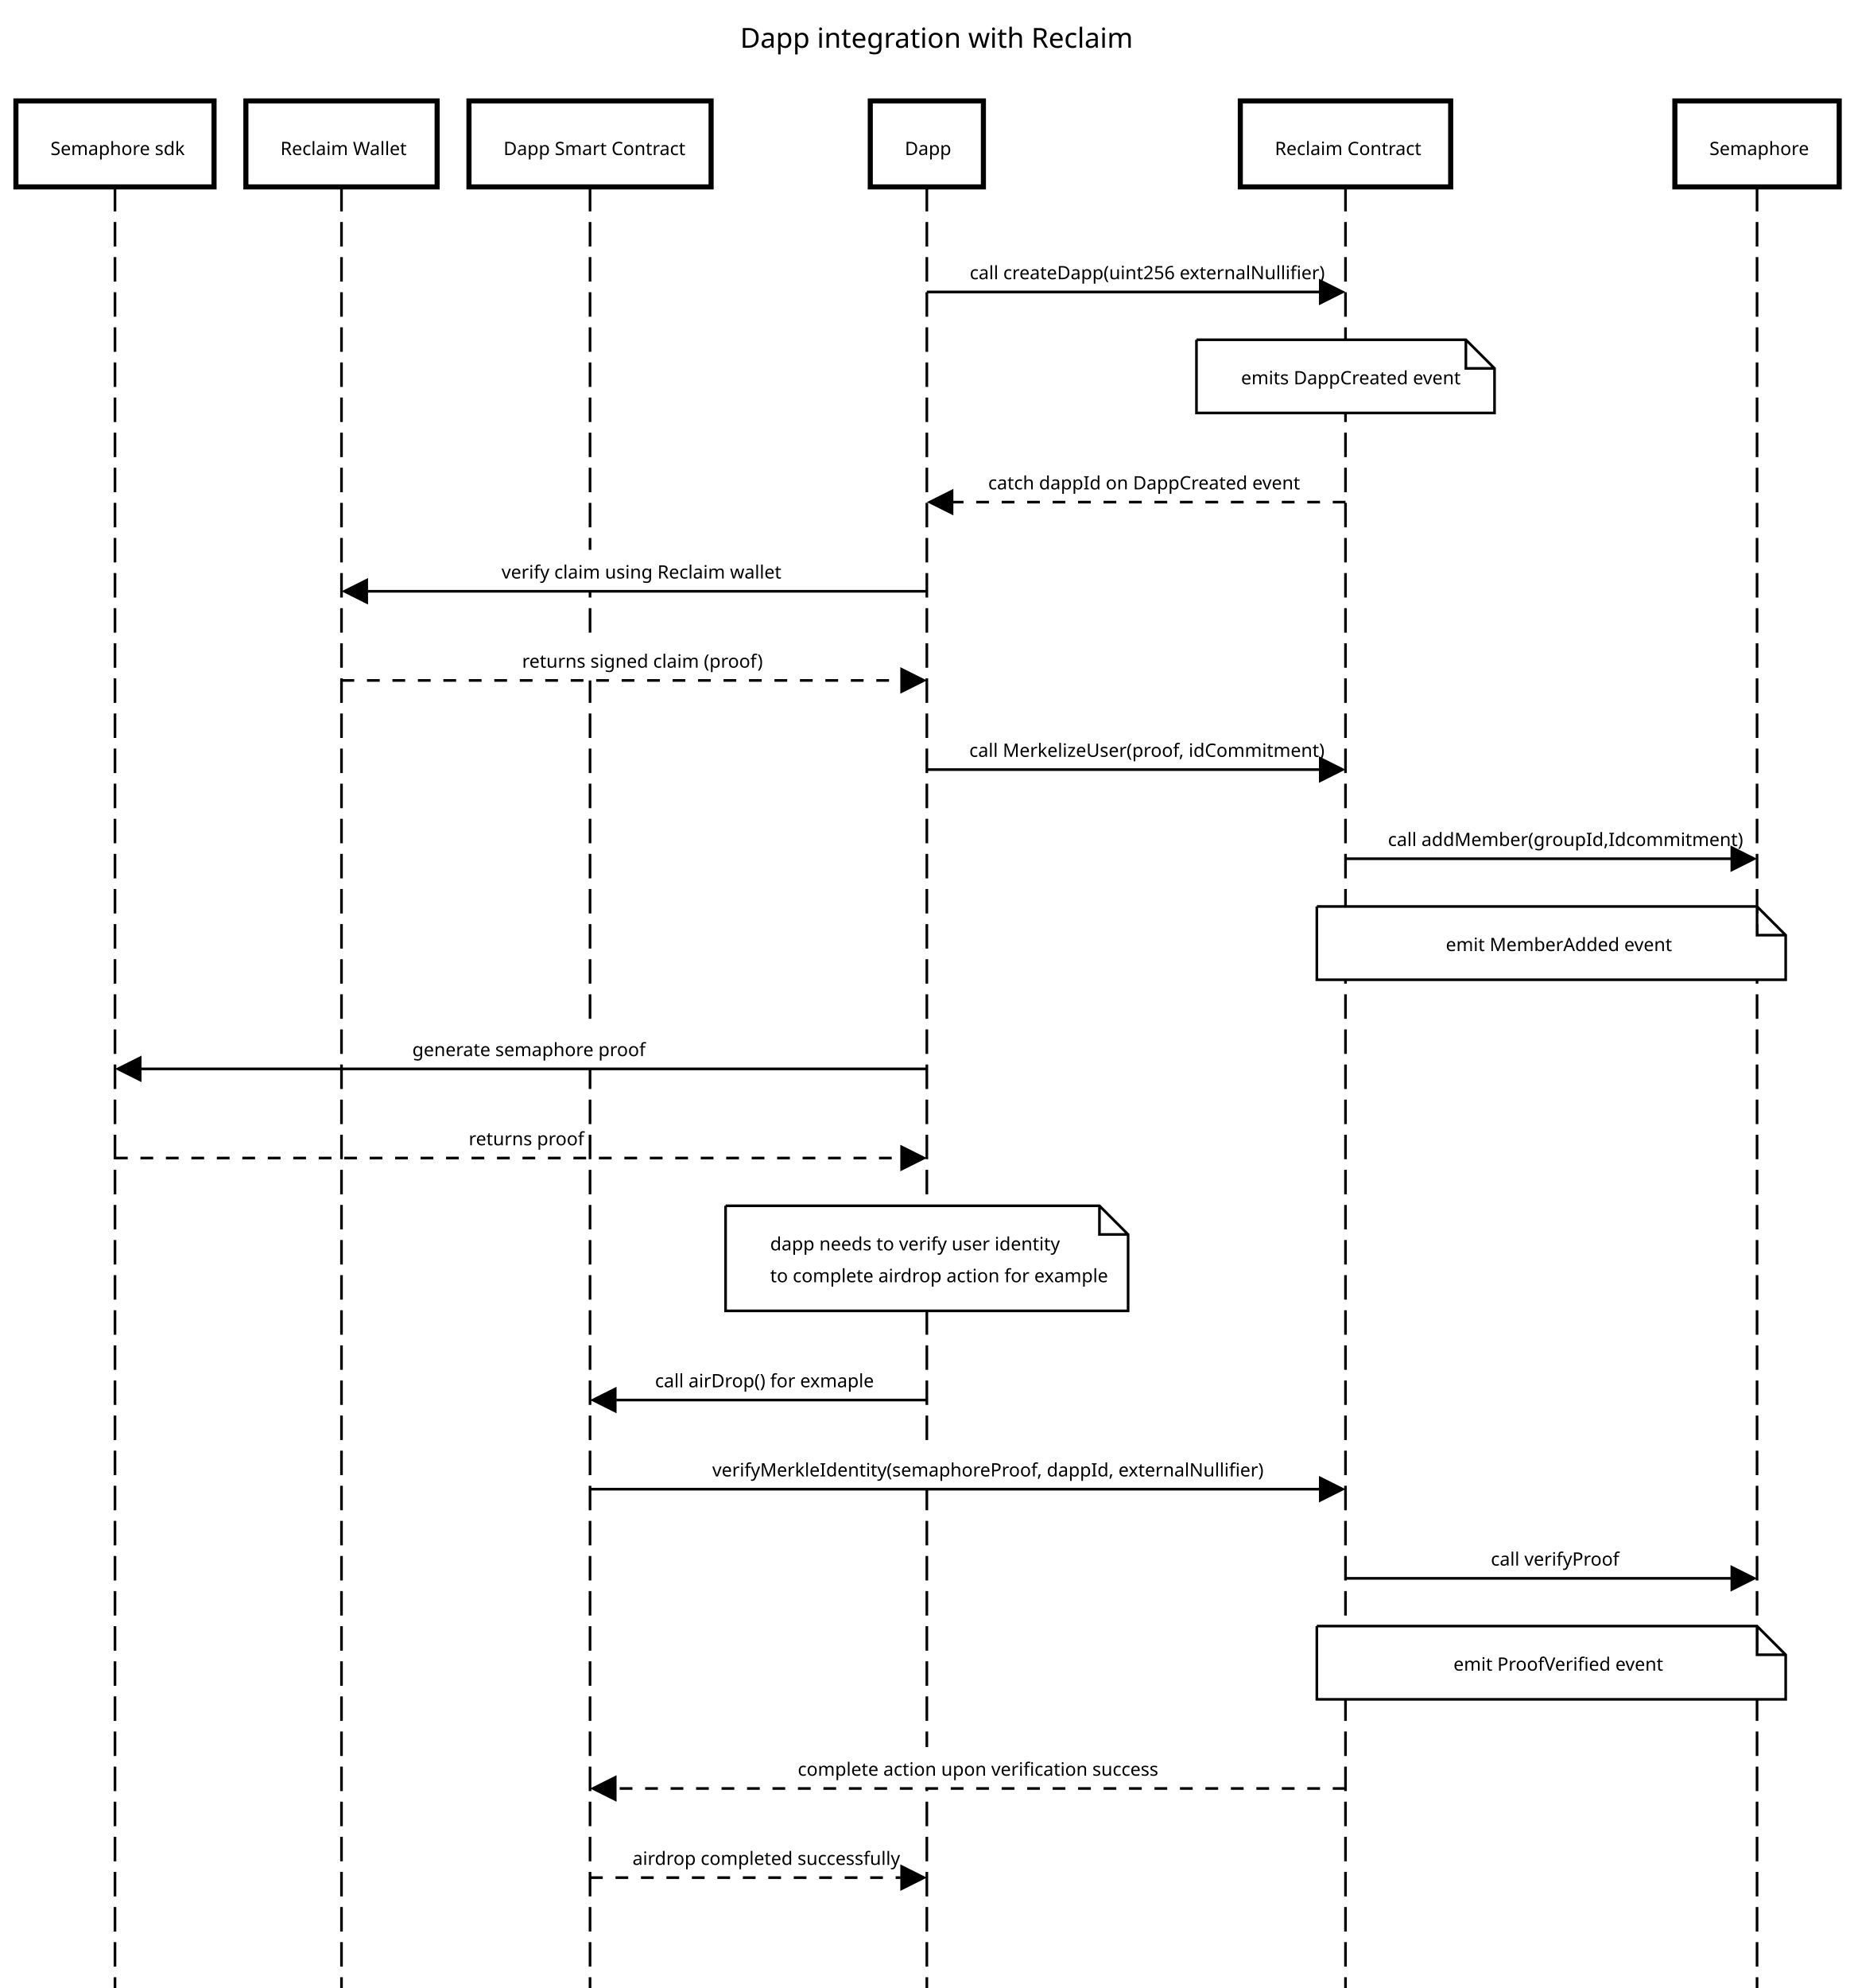
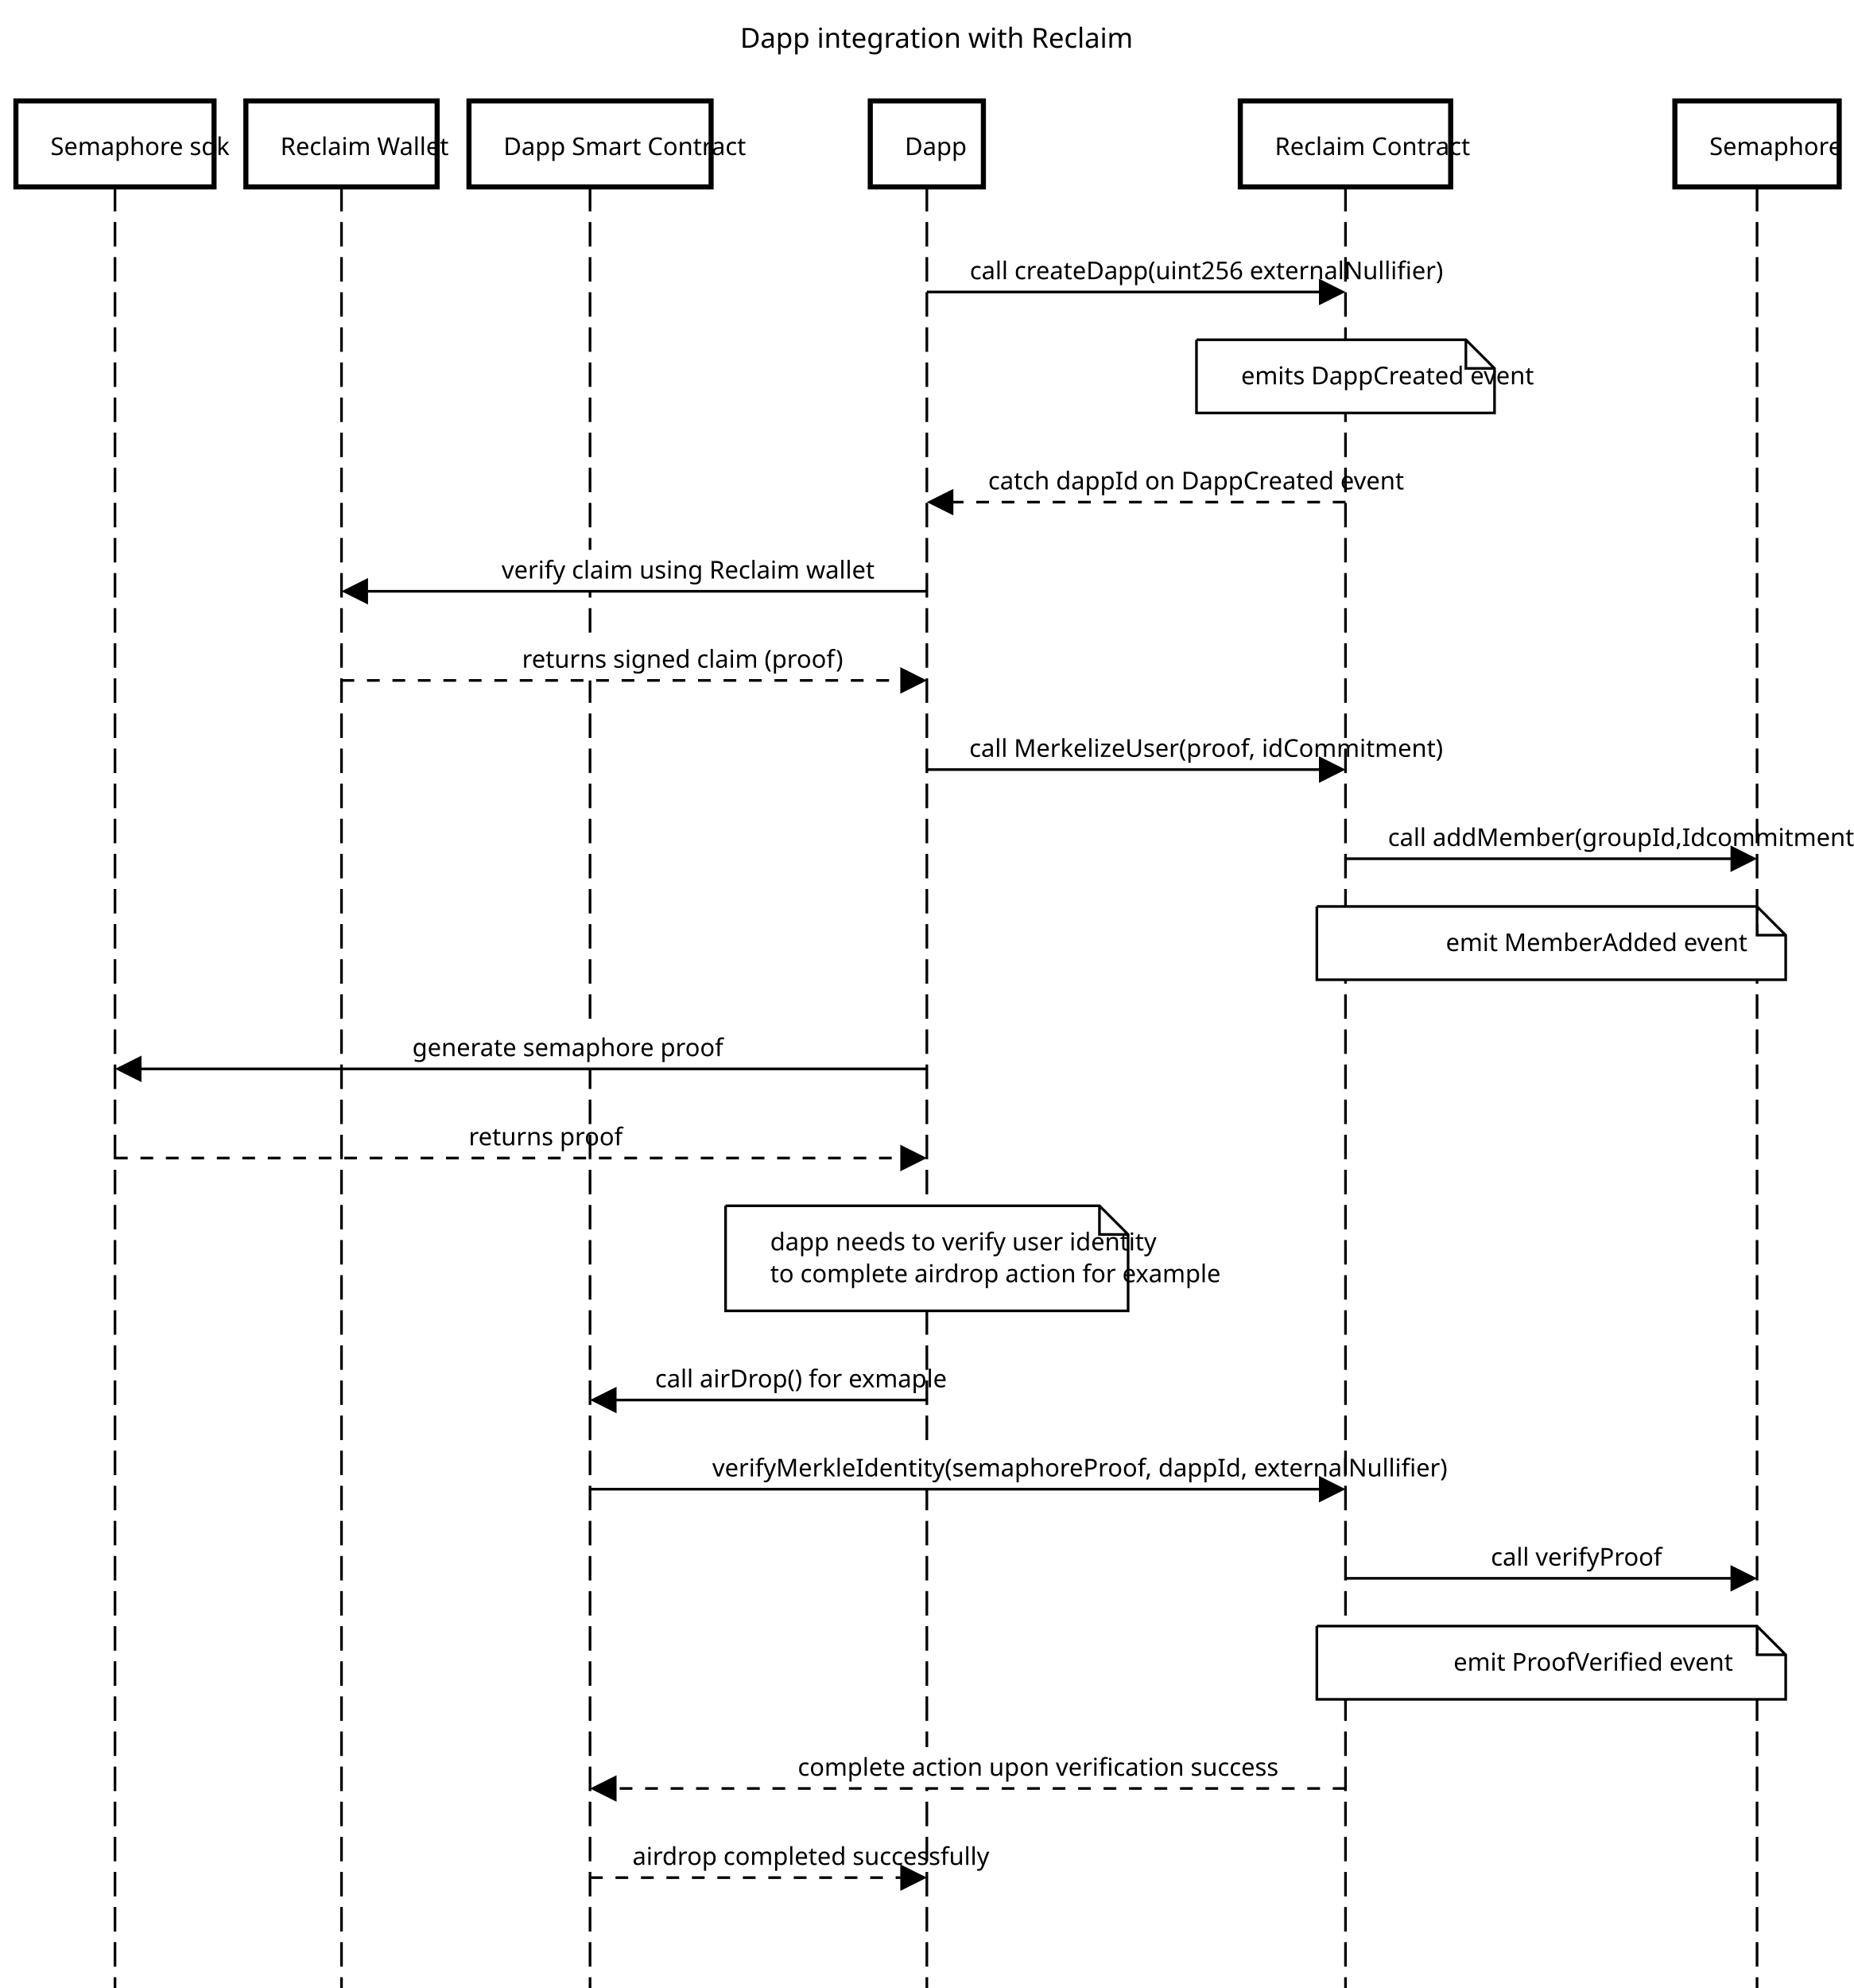
<svg xmlns="http://www.w3.org/2000/svg" version="1.1" width="805" height="863">
  <defs />
  <g>
    <g />
    <g />
    <g />
    <g />
    <g />
    <g />
    <g />
    <g />
    <g />
    <g />
    <g />
    <g />
    <g />
    <g />
    <g />
    <g />
    <g />
    <g />
    <g>
      <rect fill="white" stroke="none" x="0" y="0" width="805" height="863" />
    </g>
    <g>
      <text fill="black" stroke="none" font-family="sans-serif" font-size="9pt" font-style="normal" font-weight="normal" text-decoration="normal" x="321.375" y="20.733" text-anchor="start" dominant-baseline="alphabetic" xml:space="preserve">Dapp integration with Reclaim </text>
    </g>
    <g />
    <g>
      <path fill="none" stroke="black" paint-order="fill stroke markers" d=" M 49.924 81.136 L 49.924 863.466" stroke-miterlimit="10" stroke-width="1.152" stroke-dasharray="10.632,4.607" />
      <path fill="none" stroke="black" paint-order="fill stroke markers" d=" M 148.281 81.136 L 148.281 863.466" stroke-miterlimit="10" stroke-width="1.152" stroke-dasharray="10.632,4.607" />
      <path fill="none" stroke="black" paint-order="fill stroke markers" d=" M 256.192 81.136 L 256.192 863.466" stroke-miterlimit="10" stroke-width="1.152" stroke-dasharray="10.632,4.607" />
      <path fill="none" stroke="black" paint-order="fill stroke markers" d=" M 402.434 81.136 L 402.434 863.466" stroke-miterlimit="10" stroke-width="1.152" stroke-dasharray="10.632,4.607" />
      <path fill="none" stroke="black" paint-order="fill stroke markers" d=" M 584.215 81.136 L 584.215 863.466" stroke-miterlimit="10" stroke-width="1.152" stroke-dasharray="10.632,4.607" />
      <path fill="none" stroke="black" paint-order="fill stroke markers" d=" M 762.906 81.136 L 762.906 863.466" stroke-miterlimit="10" stroke-width="1.152" stroke-dasharray="10.632,4.607" />
    </g>
    <g>
      <path fill="none" stroke="none" />
      <g>
        <path fill="white" stroke="black" paint-order="fill stroke markers" d=" M 6.911 43.816 L 92.936 43.816 L 92.936 81.136 L 6.911 81.136 L 6.911 43.816 Z" stroke-miterlimit="10" stroke-width="2.212" stroke-dasharray="" />
      </g>
      <g>
        <g />
-         <text fill="black" stroke="none" font-family="sans-serif" font-size="6pt" font-style="normal" font-weight="normal" text-decoration="normal" x="21.908" y="67.314" text-anchor="start" dominant-baseline="alphabetic" xml:space="preserve">Semaphore sdk</text>
+         <text fill="black" stroke="none" font-family="sans-serif" font-size="8pt" font-style="normal" font-weight="normal" text-decoration="normal" x="21.908" y="67.314" text-anchor="start" dominant-baseline="alphabetic" xml:space="preserve">Semaphore sdk</text>
      </g>
      <path fill="none" stroke="none" />
      <g>
        <path fill="white" stroke="black" paint-order="fill stroke markers" d=" M 106.758 43.816 L 189.803 43.816 L 189.803 81.136 L 106.758 81.136 L 106.758 43.816 Z" stroke-miterlimit="10" stroke-width="2.212" stroke-dasharray="" />
      </g>
      <g>
        <g />
-         <text fill="black" stroke="none" font-family="sans-serif" font-size="6pt" font-style="normal" font-weight="normal" text-decoration="normal" x="121.755" y="67.314" text-anchor="start" dominant-baseline="alphabetic" xml:space="preserve">Reclaim Wallet</text>
+         <text fill="black" stroke="none" font-family="sans-serif" font-size="8pt" font-style="normal" font-weight="normal" text-decoration="normal" x="121.755" y="67.314" text-anchor="start" dominant-baseline="alphabetic" xml:space="preserve">Reclaim Wallet</text>
      </g>
      <path fill="none" stroke="none" />
      <g>
        <path fill="white" stroke="black" paint-order="fill stroke markers" d=" M 203.625 43.816 L 308.76 43.816 L 308.76 81.136 L 203.625 81.136 L 203.625 43.816 Z" stroke-miterlimit="10" stroke-width="2.212" stroke-dasharray="" />
      </g>
      <g>
        <g />
-         <text fill="black" stroke="none" font-family="sans-serif" font-size="6pt" font-style="normal" font-weight="normal" text-decoration="normal" x="218.622" y="67.314" text-anchor="start" dominant-baseline="alphabetic" xml:space="preserve">Dapp Smart Contract</text>
+         <text fill="black" stroke="none" font-family="sans-serif" font-size="8pt" font-style="normal" font-weight="normal" text-decoration="normal" x="218.622" y="67.314" text-anchor="start" dominant-baseline="alphabetic" xml:space="preserve">Dapp Smart Contract</text>
      </g>
      <path fill="none" stroke="none" />
      <g>
        <path fill="white" stroke="black" paint-order="fill stroke markers" d=" M 377.875 43.816 L 426.994 43.816 L 426.994 81.136 L 377.875 81.136 L 377.875 43.816 Z" stroke-miterlimit="10" stroke-width="2.212" stroke-dasharray="" />
      </g>
      <g>
        <g />
-         <text fill="black" stroke="none" font-family="sans-serif" font-size="6pt" font-style="normal" font-weight="normal" text-decoration="normal" x="392.872" y="67.314" text-anchor="start" dominant-baseline="alphabetic" xml:space="preserve">Dapp</text>
+         <text fill="black" stroke="none" font-family="sans-serif" font-size="8pt" font-style="normal" font-weight="normal" text-decoration="normal" x="392.872" y="67.314" text-anchor="start" dominant-baseline="alphabetic" xml:space="preserve">Dapp</text>
      </g>
      <path fill="none" stroke="none" />
      <g>
        <path fill="white" stroke="black" paint-order="fill stroke markers" d=" M 538.542 43.816 L 629.888 43.816 L 629.888 81.136 L 538.542 81.136 L 538.542 43.816 Z" stroke-miterlimit="10" stroke-width="2.212" stroke-dasharray="" />
      </g>
      <g>
        <g />
-         <text fill="black" stroke="none" font-family="sans-serif" font-size="6pt" font-style="normal" font-weight="normal" text-decoration="normal" x="553.539" y="67.314" text-anchor="start" dominant-baseline="alphabetic" xml:space="preserve">Reclaim Contract</text>
+         <text fill="black" stroke="none" font-family="sans-serif" font-size="8pt" font-style="normal" font-weight="normal" text-decoration="normal" x="553.539" y="67.314" text-anchor="start" dominant-baseline="alphabetic" xml:space="preserve">Reclaim Contract</text>
      </g>
      <path fill="none" stroke="none" />
      <g>
        <path fill="white" stroke="black" paint-order="fill stroke markers" d=" M 727.229 43.816 L 798.583 43.816 L 798.583 81.136 L 727.229 81.136 L 727.229 43.816 Z" stroke-miterlimit="10" stroke-width="2.212" stroke-dasharray="" />
      </g>
      <g>
        <g />
-         <text fill="black" stroke="none" font-family="sans-serif" font-size="6pt" font-style="normal" font-weight="normal" text-decoration="normal" x="742.226" y="67.314" text-anchor="start" dominant-baseline="alphabetic" xml:space="preserve">Semaphore</text>
+         <text fill="black" stroke="none" font-family="sans-serif" font-size="8pt" font-style="normal" font-weight="normal" text-decoration="normal" x="742.226" y="67.314" text-anchor="start" dominant-baseline="alphabetic" xml:space="preserve">Semaphore</text>
      </g>
    </g>
    <g>
      <g>
        <g>
          <rect fill="white" stroke="none" x="418.993" y="108.78" width="148.662" height="17.969" />
        </g>
-         <text fill="black" stroke="none" font-family="sans-serif" font-size="6pt" font-style="normal" font-weight="normal" text-decoration="normal" x="421.067" y="121.22" text-anchor="start" dominant-baseline="alphabetic" xml:space="preserve">call createDapp(uint256 externalNullifier)</text>
+         <text fill="black" stroke="none" font-family="sans-serif" font-size="8pt" font-style="normal" font-weight="normal" text-decoration="normal" x="421.067" y="121.22" text-anchor="start" dominant-baseline="alphabetic" xml:space="preserve">call createDapp(uint256 externalNullifier)</text>
      </g>
      <g>
        <path fill="none" stroke="black" paint-order="fill stroke markers" d=" M 402.434 126.749 L 572.835 126.749" stroke-miterlimit="10" stroke-width="1.152" stroke-dasharray="" />
        <g transform="translate(584.215,126.7486) translate(-584.215,-126.7486)">
          <path fill="black" stroke="none" paint-order="stroke fill markers" d=" M 572.697 120.989 L 584.215 126.749 L 572.697 132.508 Z" />
        </g>
      </g>
      <path fill="white" stroke="black" paint-order="fill stroke markers" d=" M 519.507 147.482 L 636.483 147.482 L 648.923 159.922 L 648.923 179.273 L 519.507 179.273 L 519.507 147.482 M 636.483 147.482 L 636.483 159.922 L 648.923 159.922" stroke-miterlimit="10" stroke-width="1.152" stroke-dasharray="" />
      <g>
-         <text fill="black" stroke="none" font-family="sans-serif" font-size="6pt" font-style="normal" font-weight="normal" text-decoration="normal" x="538.858" y="166.833" text-anchor="start" dominant-baseline="alphabetic" xml:space="preserve">emits DappCreated event</text>
+         <text fill="black" stroke="none" font-family="sans-serif" font-size="8pt" font-style="normal" font-weight="normal" text-decoration="normal" x="538.858" y="166.833" text-anchor="start" dominant-baseline="alphabetic" xml:space="preserve">emits DappCreated event</text>
      </g>
      <g>
        <g>
          <rect fill="white" stroke="none" x="426.984" y="200.006" width="132.682" height="17.969" />
        </g>
-         <text fill="black" stroke="none" font-family="sans-serif" font-size="6pt" font-style="normal" font-weight="normal" text-decoration="normal" x="429.057" y="212.446" text-anchor="start" dominant-baseline="alphabetic" xml:space="preserve">catch dappId on DappCreated event</text>
+         <text fill="black" stroke="none" font-family="sans-serif" font-size="8pt" font-style="normal" font-weight="normal" text-decoration="normal" x="429.057" y="212.446" text-anchor="start" dominant-baseline="alphabetic" xml:space="preserve">catch dappId on DappCreated event</text>
      </g>
      <g>
        <path fill="none" stroke="black" paint-order="fill stroke markers" d=" M 584.215 217.974 L 413.814 217.974" stroke-miterlimit="10" stroke-width="1.152" stroke-dasharray="5.529" />
        <g transform="translate(402.4342,217.9744) translate(-402.4342,-217.9744)">
          <path fill="black" stroke="none" paint-order="stroke fill markers" d=" M 413.953 212.215 L 402.434 217.974 L 413.953 223.734 Z" />
        </g>
      </g>
      <g>
        <g>
          <rect fill="white" stroke="none" x="215.712" y="238.708" width="119.291" height="17.969" />
        </g>
-         <text fill="black" stroke="none" font-family="sans-serif" font-size="6pt" font-style="normal" font-weight="normal" text-decoration="normal" x="217.785" y="251.147" text-anchor="start" dominant-baseline="alphabetic" xml:space="preserve">verify claim using Reclaim wallet</text>
+         <text fill="black" stroke="none" font-family="sans-serif" font-size="8pt" font-style="normal" font-weight="normal" text-decoration="normal" x="217.785" y="251.147" text-anchor="start" dominant-baseline="alphabetic" xml:space="preserve">verify claim using Reclaim wallet</text>
      </g>
      <g>
        <path fill="none" stroke="black" paint-order="fill stroke markers" d=" M 402.434 256.676 L 159.661 256.676" stroke-miterlimit="10" stroke-width="1.152" stroke-dasharray="" />
        <g transform="translate(148.2807,256.6763) translate(-148.2807,-256.6763)">
          <path fill="black" stroke="none" paint-order="stroke fill markers" d=" M 159.799 250.917 L 148.281 256.676 L 159.799 262.436 Z" />
        </g>
      </g>
      <g>
        <g>
          <rect fill="white" stroke="none" x="224.599" y="277.409" width="101.518" height="17.969" />
        </g>
-         <text fill="black" stroke="none" font-family="sans-serif" font-size="6pt" font-style="normal" font-weight="normal" text-decoration="normal" x="226.672" y="289.849" text-anchor="start" dominant-baseline="alphabetic" xml:space="preserve">returns signed claim (proof)</text>
+         <text fill="black" stroke="none" font-family="sans-serif" font-size="8pt" font-style="normal" font-weight="normal" text-decoration="normal" x="226.672" y="289.849" text-anchor="start" dominant-baseline="alphabetic" xml:space="preserve">returns signed claim (proof)</text>
      </g>
      <g>
        <path fill="none" stroke="black" paint-order="fill stroke markers" d=" M 148.281 295.378 L 391.054 295.378" stroke-miterlimit="10" stroke-width="1.152" stroke-dasharray="5.529" />
        <g transform="translate(402.4342,295.3782) translate(-402.4342,-295.3782)">
          <path fill="black" stroke="none" paint-order="stroke fill markers" d=" M 390.916 289.619 L 402.434 295.378 L 390.916 301.137 Z" />
        </g>
      </g>
      <g>
        <g>
          <rect fill="white" stroke="none" x="418.79" y="316.111" width="149.069" height="17.969" />
        </g>
-         <text fill="black" stroke="none" font-family="sans-serif" font-size="6pt" font-style="normal" font-weight="normal" text-decoration="normal" x="420.864" y="328.551" text-anchor="start" dominant-baseline="alphabetic" xml:space="preserve">call MerkelizeUser(proof, idCommitment)</text>
+         <text fill="black" stroke="none" font-family="sans-serif" font-size="8pt" font-style="normal" font-weight="normal" text-decoration="normal" x="420.864" y="328.551" text-anchor="start" dominant-baseline="alphabetic" xml:space="preserve">call MerkelizeUser(proof, idCommitment)</text>
      </g>
      <g>
        <path fill="none" stroke="black" paint-order="fill stroke markers" d=" M 402.434 334.08 L 572.835 334.08" stroke-miterlimit="10" stroke-width="1.152" stroke-dasharray="" />
        <g transform="translate(584.215,334.08) translate(-584.215,-334.08)">
          <path fill="black" stroke="none" paint-order="stroke fill markers" d=" M 572.697 328.321 L 584.215 334.08 L 572.697 339.839 Z" />
        </g>
      </g>
      <g>
        <g>
          <rect fill="white" stroke="none" x="600.571" y="354.813" width="145.979" height="17.969" />
        </g>
-         <text fill="black" stroke="none" font-family="sans-serif" font-size="6pt" font-style="normal" font-weight="normal" text-decoration="normal" x="602.644" y="367.253" text-anchor="start" dominant-baseline="alphabetic" xml:space="preserve">call addMember(groupId,Idcommitment)</text>
+         <text fill="black" stroke="none" font-family="sans-serif" font-size="8pt" font-style="normal" font-weight="normal" text-decoration="normal" x="602.644" y="367.253" text-anchor="start" dominant-baseline="alphabetic" xml:space="preserve">call addMember(groupId,Idcommitment)</text>
      </g>
      <g>
        <path fill="none" stroke="black" paint-order="fill stroke markers" d=" M 584.215 372.782 L 751.526 372.782" stroke-miterlimit="10" stroke-width="1.152" stroke-dasharray="" />
        <g transform="translate(762.9059,372.7819) translate(-762.9059,-372.7819)">
          <path fill="black" stroke="none" paint-order="stroke fill markers" d=" M 751.388 367.023 L 762.906 372.782 L 751.388 378.541 Z" />
        </g>
      </g>
      <path fill="white" stroke="black" paint-order="fill stroke markers" d=" M 571.775 393.515 L 762.906 393.515 L 775.346 405.955 L 775.346 425.306 L 571.775 425.306 L 571.775 393.515 M 762.906 393.515 L 762.906 405.955 L 775.346 405.955" stroke-miterlimit="10" stroke-width="1.152" stroke-dasharray="" />
      <g>
-         <text fill="black" stroke="none" font-family="sans-serif" font-size="6pt" font-style="normal" font-weight="normal" text-decoration="normal" x="627.76" y="412.866" text-anchor="start" dominant-baseline="alphabetic" xml:space="preserve">emit MemberAdded event</text>
+         <text fill="black" stroke="none" font-family="sans-serif" font-size="8pt" font-style="normal" font-weight="normal" text-decoration="normal" x="627.76" y="412.866" text-anchor="start" dominant-baseline="alphabetic" xml:space="preserve">emit MemberAdded event</text>
      </g>
      <g>
        <g>
          <rect fill="white" stroke="none" x="176.963" y="446.039" width="98.432" height="17.969" />
        </g>
-         <text fill="black" stroke="none" font-family="sans-serif" font-size="6pt" font-style="normal" font-weight="normal" text-decoration="normal" x="179.036" y="458.479" text-anchor="start" dominant-baseline="alphabetic" xml:space="preserve">generate semaphore proof</text>
+         <text fill="black" stroke="none" font-family="sans-serif" font-size="8pt" font-style="normal" font-weight="normal" text-decoration="normal" x="179.036" y="458.479" text-anchor="start" dominant-baseline="alphabetic" xml:space="preserve">generate semaphore proof</text>
      </g>
      <g>
        <path fill="none" stroke="black" paint-order="fill stroke markers" d=" M 402.434 464.008 L 61.304 464.008" stroke-miterlimit="10" stroke-width="1.152" stroke-dasharray="" />
        <g transform="translate(49.92365,464.0077) translate(-49.92365,-464.0077)">
          <path fill="black" stroke="none" paint-order="stroke fill markers" d=" M 61.442 458.249 L 49.924 464.008 L 61.442 469.767 Z" />
        </g>
      </g>
      <g>
        <g>
          <rect fill="white" stroke="none" x="201.428" y="484.741" width="49.502" height="17.969" />
        </g>
-         <text fill="black" stroke="none" font-family="sans-serif" font-size="6pt" font-style="normal" font-weight="normal" text-decoration="normal" x="203.501" y="497.181" text-anchor="start" dominant-baseline="alphabetic" xml:space="preserve">returns proof</text>
+         <text fill="black" stroke="none" font-family="sans-serif" font-size="8pt" font-style="normal" font-weight="normal" text-decoration="normal" x="203.501" y="497.181" text-anchor="start" dominant-baseline="alphabetic" xml:space="preserve">returns proof</text>
      </g>
      <g>
        <path fill="none" stroke="black" paint-order="fill stroke markers" d=" M 49.924 502.71 L 391.054 502.71" stroke-miterlimit="10" stroke-width="1.152" stroke-dasharray="5.529" />
        <g transform="translate(402.4342,502.7096) translate(-402.4342,-502.7096)">
          <path fill="black" stroke="none" paint-order="stroke fill markers" d=" M 390.916 496.95 L 402.434 502.71 L 390.916 508.469 Z" />
        </g>
      </g>
      <path fill="white" stroke="black" paint-order="fill stroke markers" d=" M 315.048 523.443 L 477.38 523.443 L 489.82 535.883 L 489.82 569.056 L 315.048 569.056 L 315.048 523.443 M 477.38 523.443 L 477.38 535.883 L 489.82 535.883" stroke-miterlimit="10" stroke-width="1.152" stroke-dasharray="" />
      <g>
-         <text fill="black" stroke="none" font-family="sans-serif" font-size="6pt" font-style="normal" font-weight="normal" text-decoration="normal" x="334.399" y="542.794" text-anchor="start" dominant-baseline="alphabetic" xml:space="preserve">dapp needs to verify user identity </text>
-         <text fill="black" stroke="none" font-family="sans-serif" font-size="6pt" font-style="normal" font-weight="normal" text-decoration="normal" x="334.399" y="556.616" text-anchor="start" dominant-baseline="alphabetic" xml:space="preserve">to complete airdrop action for example</text>
+         <text fill="black" stroke="none" font-family="sans-serif" font-size="8pt" font-style="normal" font-weight="normal" text-decoration="normal" x="334.399" y="542.794" text-anchor="start" dominant-baseline="alphabetic" xml:space="preserve">dapp needs to verify user identity </text>
+         <text fill="black" stroke="none" font-family="sans-serif" font-size="8pt" font-style="normal" font-weight="normal" text-decoration="normal" x="334.399" y="556.616" text-anchor="start" dominant-baseline="alphabetic" xml:space="preserve">to complete airdrop action for example</text>
      </g>
      <g>
        <g>
          <rect fill="white" stroke="none" x="282.338" y="589.789" width="93.951" height="17.969" />
        </g>
-         <text fill="black" stroke="none" font-family="sans-serif" font-size="6pt" font-style="normal" font-weight="normal" text-decoration="normal" x="284.411" y="602.229" text-anchor="start" dominant-baseline="alphabetic" xml:space="preserve">call airDrop() for exmaple</text>
+         <text fill="black" stroke="none" font-family="sans-serif" font-size="8pt" font-style="normal" font-weight="normal" text-decoration="normal" x="284.411" y="602.229" text-anchor="start" dominant-baseline="alphabetic" xml:space="preserve">call airDrop() for exmaple</text>
      </g>
      <g>
        <path fill="none" stroke="black" paint-order="fill stroke markers" d=" M 402.434 607.758 L 267.573 607.758" stroke-miterlimit="10" stroke-width="1.152" stroke-dasharray="" />
        <g transform="translate(256.1924,607.7575) translate(-256.1924,-607.7575)">
          <path fill="black" stroke="none" paint-order="stroke fill markers" d=" M 267.711 601.998 L 256.192 607.758 L 267.711 613.517 Z" />
        </g>
      </g>
      <g>
        <g>
          <rect fill="white" stroke="none" x="307.193" y="628.491" width="226.022" height="17.969" />
        </g>
-         <text fill="black" stroke="none" font-family="sans-serif" font-size="6pt" font-style="normal" font-weight="normal" text-decoration="normal" x="309.266" y="640.931" text-anchor="start" dominant-baseline="alphabetic" xml:space="preserve">verifyMerkleIdentity(semaphoreProof, dappId, externalNullifier)</text>
+         <text fill="black" stroke="none" font-family="sans-serif" font-size="8pt" font-style="normal" font-weight="normal" text-decoration="normal" x="309.266" y="640.931" text-anchor="start" dominant-baseline="alphabetic" xml:space="preserve">verifyMerkleIdentity(semaphoreProof, dappId, externalNullifier)</text>
      </g>
      <g>
        <path fill="none" stroke="black" paint-order="fill stroke markers" d=" M 256.192 646.459 L 572.835 646.459" stroke-miterlimit="10" stroke-width="1.152" stroke-dasharray="" />
        <g transform="translate(584.215,646.4594) translate(-584.215,-646.4594)">
          <path fill="black" stroke="none" paint-order="stroke fill markers" d=" M 572.697 640.7 L 584.215 646.459 L 572.697 652.219 Z" />
        </g>
      </g>
      <g>
        <g>
          <rect fill="white" stroke="none" x="645.257" y="667.193" width="56.608" height="17.969" />
        </g>
-         <text fill="black" stroke="none" font-family="sans-serif" font-size="6pt" font-style="normal" font-weight="normal" text-decoration="normal" x="647.33" y="679.632" text-anchor="start" dominant-baseline="alphabetic" xml:space="preserve">call verifyProof</text>
+         <text fill="black" stroke="none" font-family="sans-serif" font-size="8pt" font-style="normal" font-weight="normal" text-decoration="normal" x="647.33" y="679.632" text-anchor="start" dominant-baseline="alphabetic" xml:space="preserve">call verifyProof</text>
      </g>
      <g>
        <path fill="none" stroke="black" paint-order="fill stroke markers" d=" M 584.215 685.161 L 751.526 685.161" stroke-miterlimit="10" stroke-width="1.152" stroke-dasharray="" />
        <g transform="translate(762.9059,685.1613) translate(-762.9059,-685.1613)">
          <path fill="black" stroke="none" paint-order="stroke fill markers" d=" M 751.388 679.402 L 762.906 685.161 L 751.388 690.92 Z" />
        </g>
      </g>
      <path fill="white" stroke="black" paint-order="fill stroke markers" d=" M 571.775 705.894 L 762.906 705.894 L 775.346 718.334 L 775.346 737.685 L 571.775 737.685 L 571.775 705.894 M 762.906 705.894 L 762.906 718.334 L 775.346 718.334" stroke-miterlimit="10" stroke-width="1.152" stroke-dasharray="" />
      <g>
-         <text fill="black" stroke="none" font-family="sans-serif" font-size="6pt" font-style="normal" font-weight="normal" text-decoration="normal" x="631.092" y="725.245" text-anchor="start" dominant-baseline="alphabetic" xml:space="preserve">emit ProofVerified event</text>
+         <text fill="black" stroke="none" font-family="sans-serif" font-size="8pt" font-style="normal" font-weight="normal" text-decoration="normal" x="631.092" y="725.245" text-anchor="start" dominant-baseline="alphabetic" xml:space="preserve">emit ProofVerified event</text>
      </g>
      <g>
        <g>
          <rect fill="white" stroke="none" x="344.314" y="758.418" width="151.779" height="17.969" />
        </g>
-         <text fill="black" stroke="none" font-family="sans-serif" font-size="6pt" font-style="normal" font-weight="normal" text-decoration="normal" x="346.387" y="770.858" text-anchor="start" dominant-baseline="alphabetic" xml:space="preserve">complete action upon verification success</text>
+         <text fill="black" stroke="none" font-family="sans-serif" font-size="8pt" font-style="normal" font-weight="normal" text-decoration="normal" x="346.387" y="770.858" text-anchor="start" dominant-baseline="alphabetic" xml:space="preserve">complete action upon verification success</text>
      </g>
      <g>
        <path fill="none" stroke="black" paint-order="fill stroke markers" d=" M 584.215 776.387 L 267.573 776.387" stroke-miterlimit="10" stroke-width="1.152" stroke-dasharray="5.529" />
        <g transform="translate(256.1924,776.3871) translate(-256.1924,-776.3871)">
          <path fill="black" stroke="none" paint-order="stroke fill markers" d=" M 267.711 770.628 L 256.192 776.387 L 267.711 782.146 Z" />
        </g>
      </g>
      <g>
        <g>
          <rect fill="white" stroke="none" x="272.549" y="797.12" width="113.529" height="17.969" />
        </g>
-         <text fill="black" stroke="none" font-family="sans-serif" font-size="6pt" font-style="normal" font-weight="normal" text-decoration="normal" x="274.622" y="809.56" text-anchor="start" dominant-baseline="alphabetic" xml:space="preserve">airdrop completed successfully</text>
+         <text fill="black" stroke="none" font-family="sans-serif" font-size="8pt" font-style="normal" font-weight="normal" text-decoration="normal" x="274.622" y="809.56" text-anchor="start" dominant-baseline="alphabetic" xml:space="preserve">airdrop completed successfully</text>
      </g>
      <g>
        <path fill="none" stroke="black" paint-order="fill stroke markers" d=" M 256.192 815.089 L 391.054 815.089" stroke-miterlimit="10" stroke-width="1.152" stroke-dasharray="5.529" />
        <g transform="translate(402.4342,815.0889) translate(-402.4342,-815.0889)">
          <path fill="black" stroke="none" paint-order="stroke fill markers" d=" M 390.916 809.33 L 402.434 815.089 L 390.916 820.848 Z" />
        </g>
      </g>
    </g>
    <g />
    <g />
    <g />
    <g />
    <g />
    <g />
  </g>
</svg>
